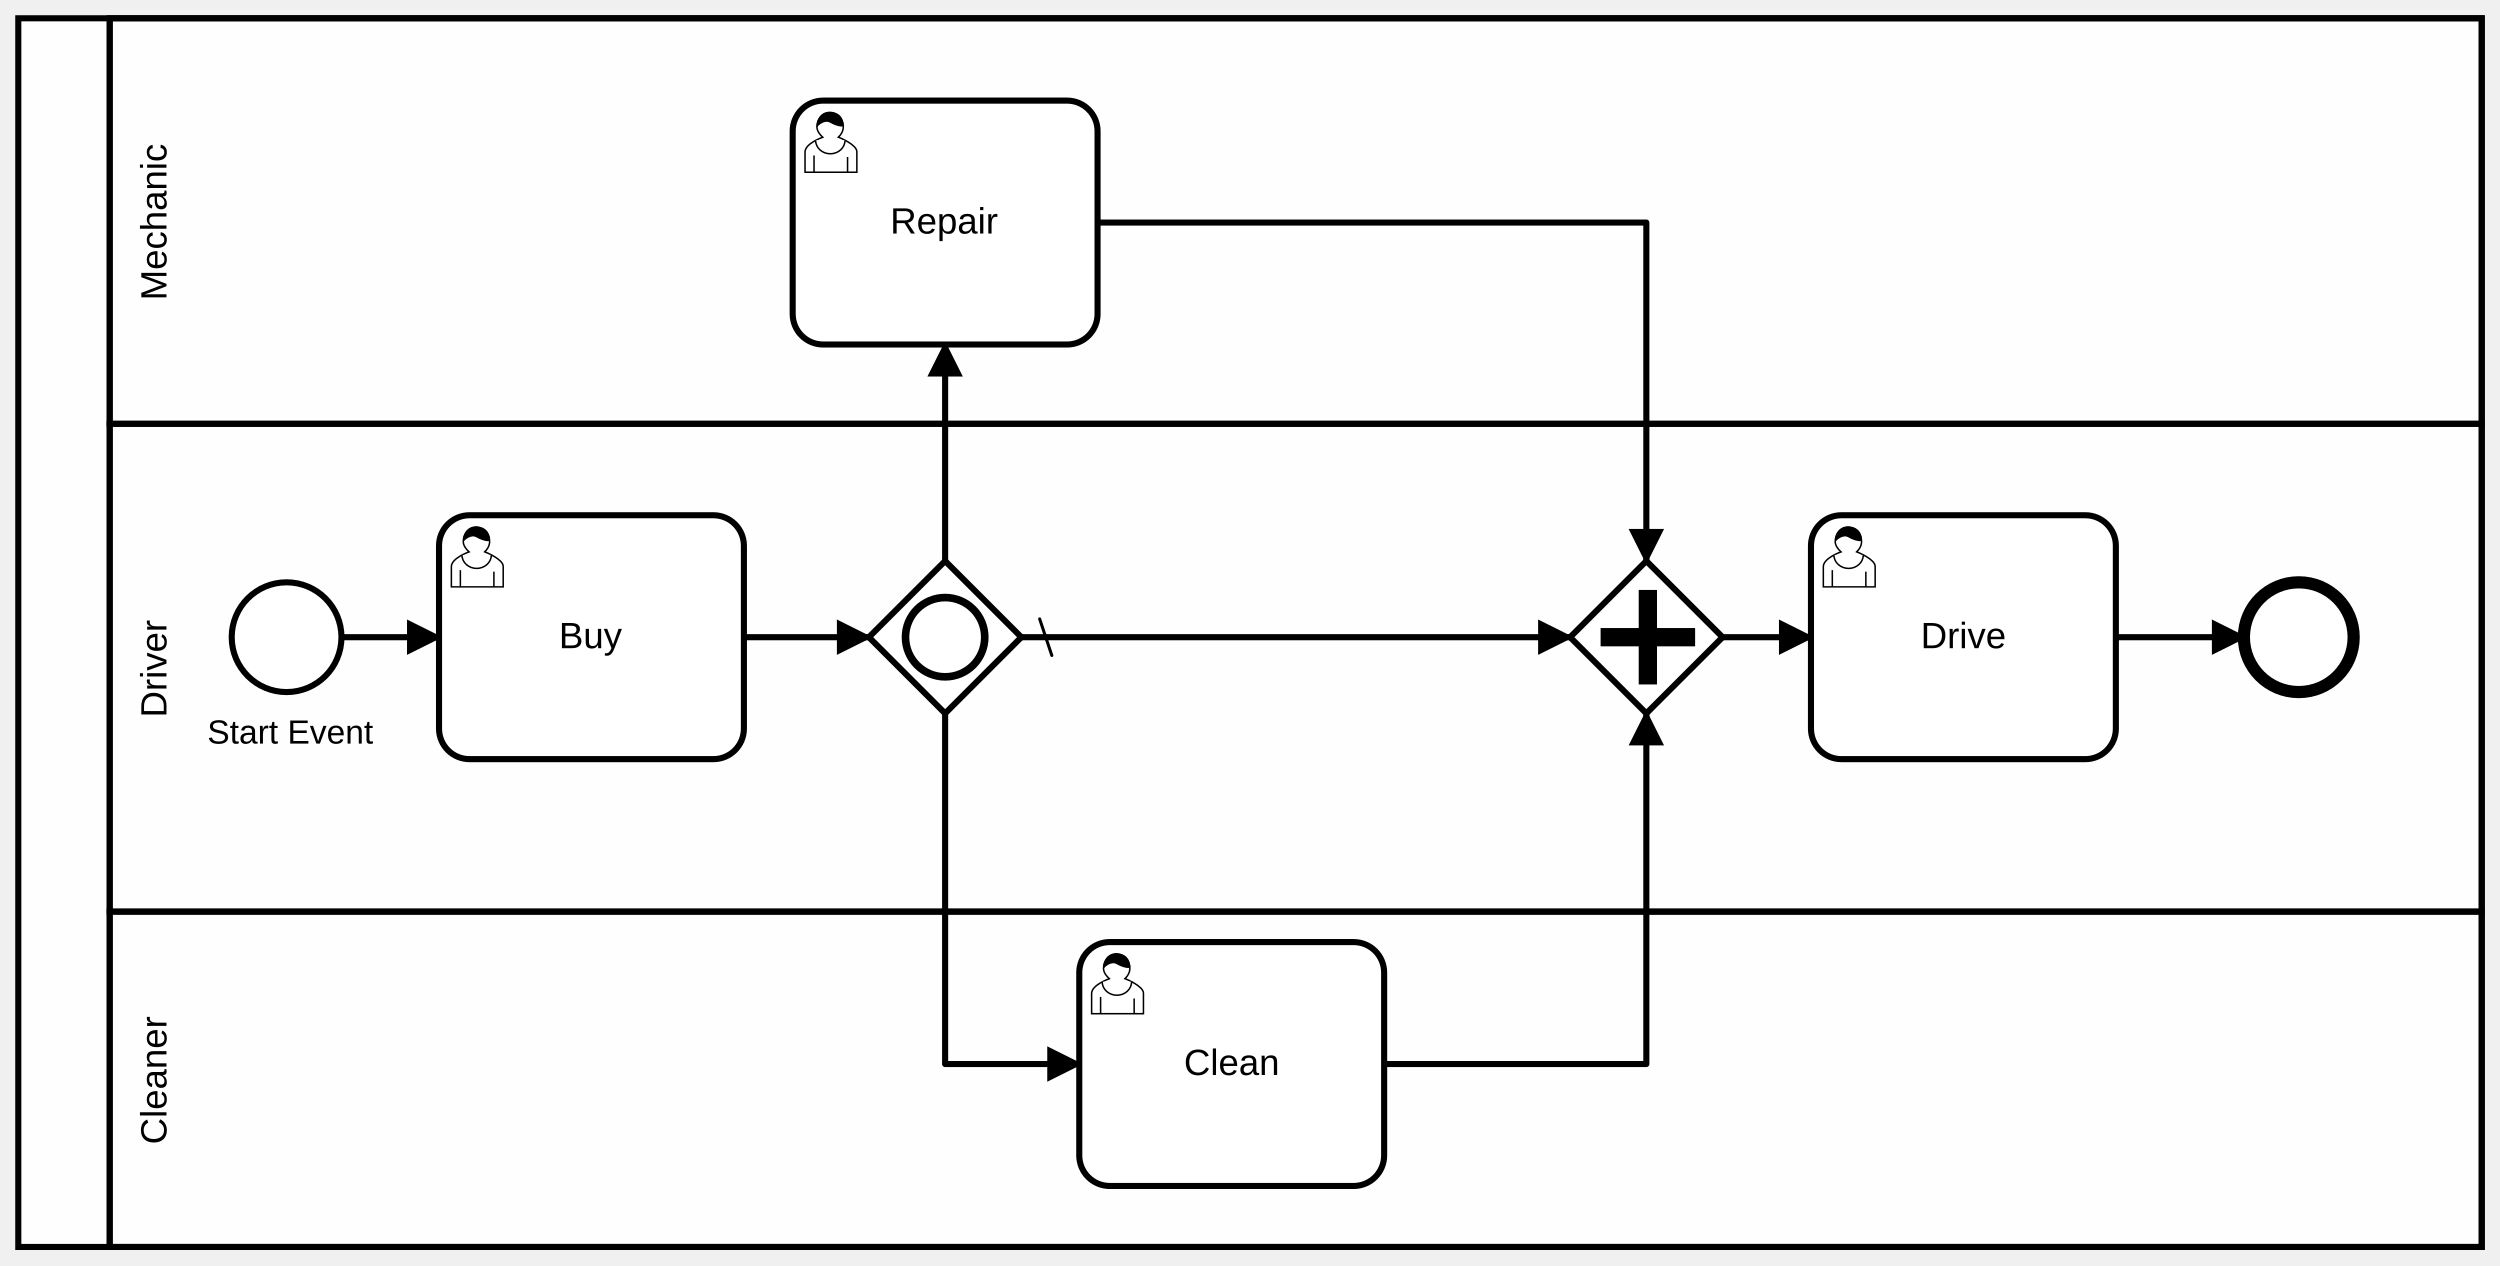
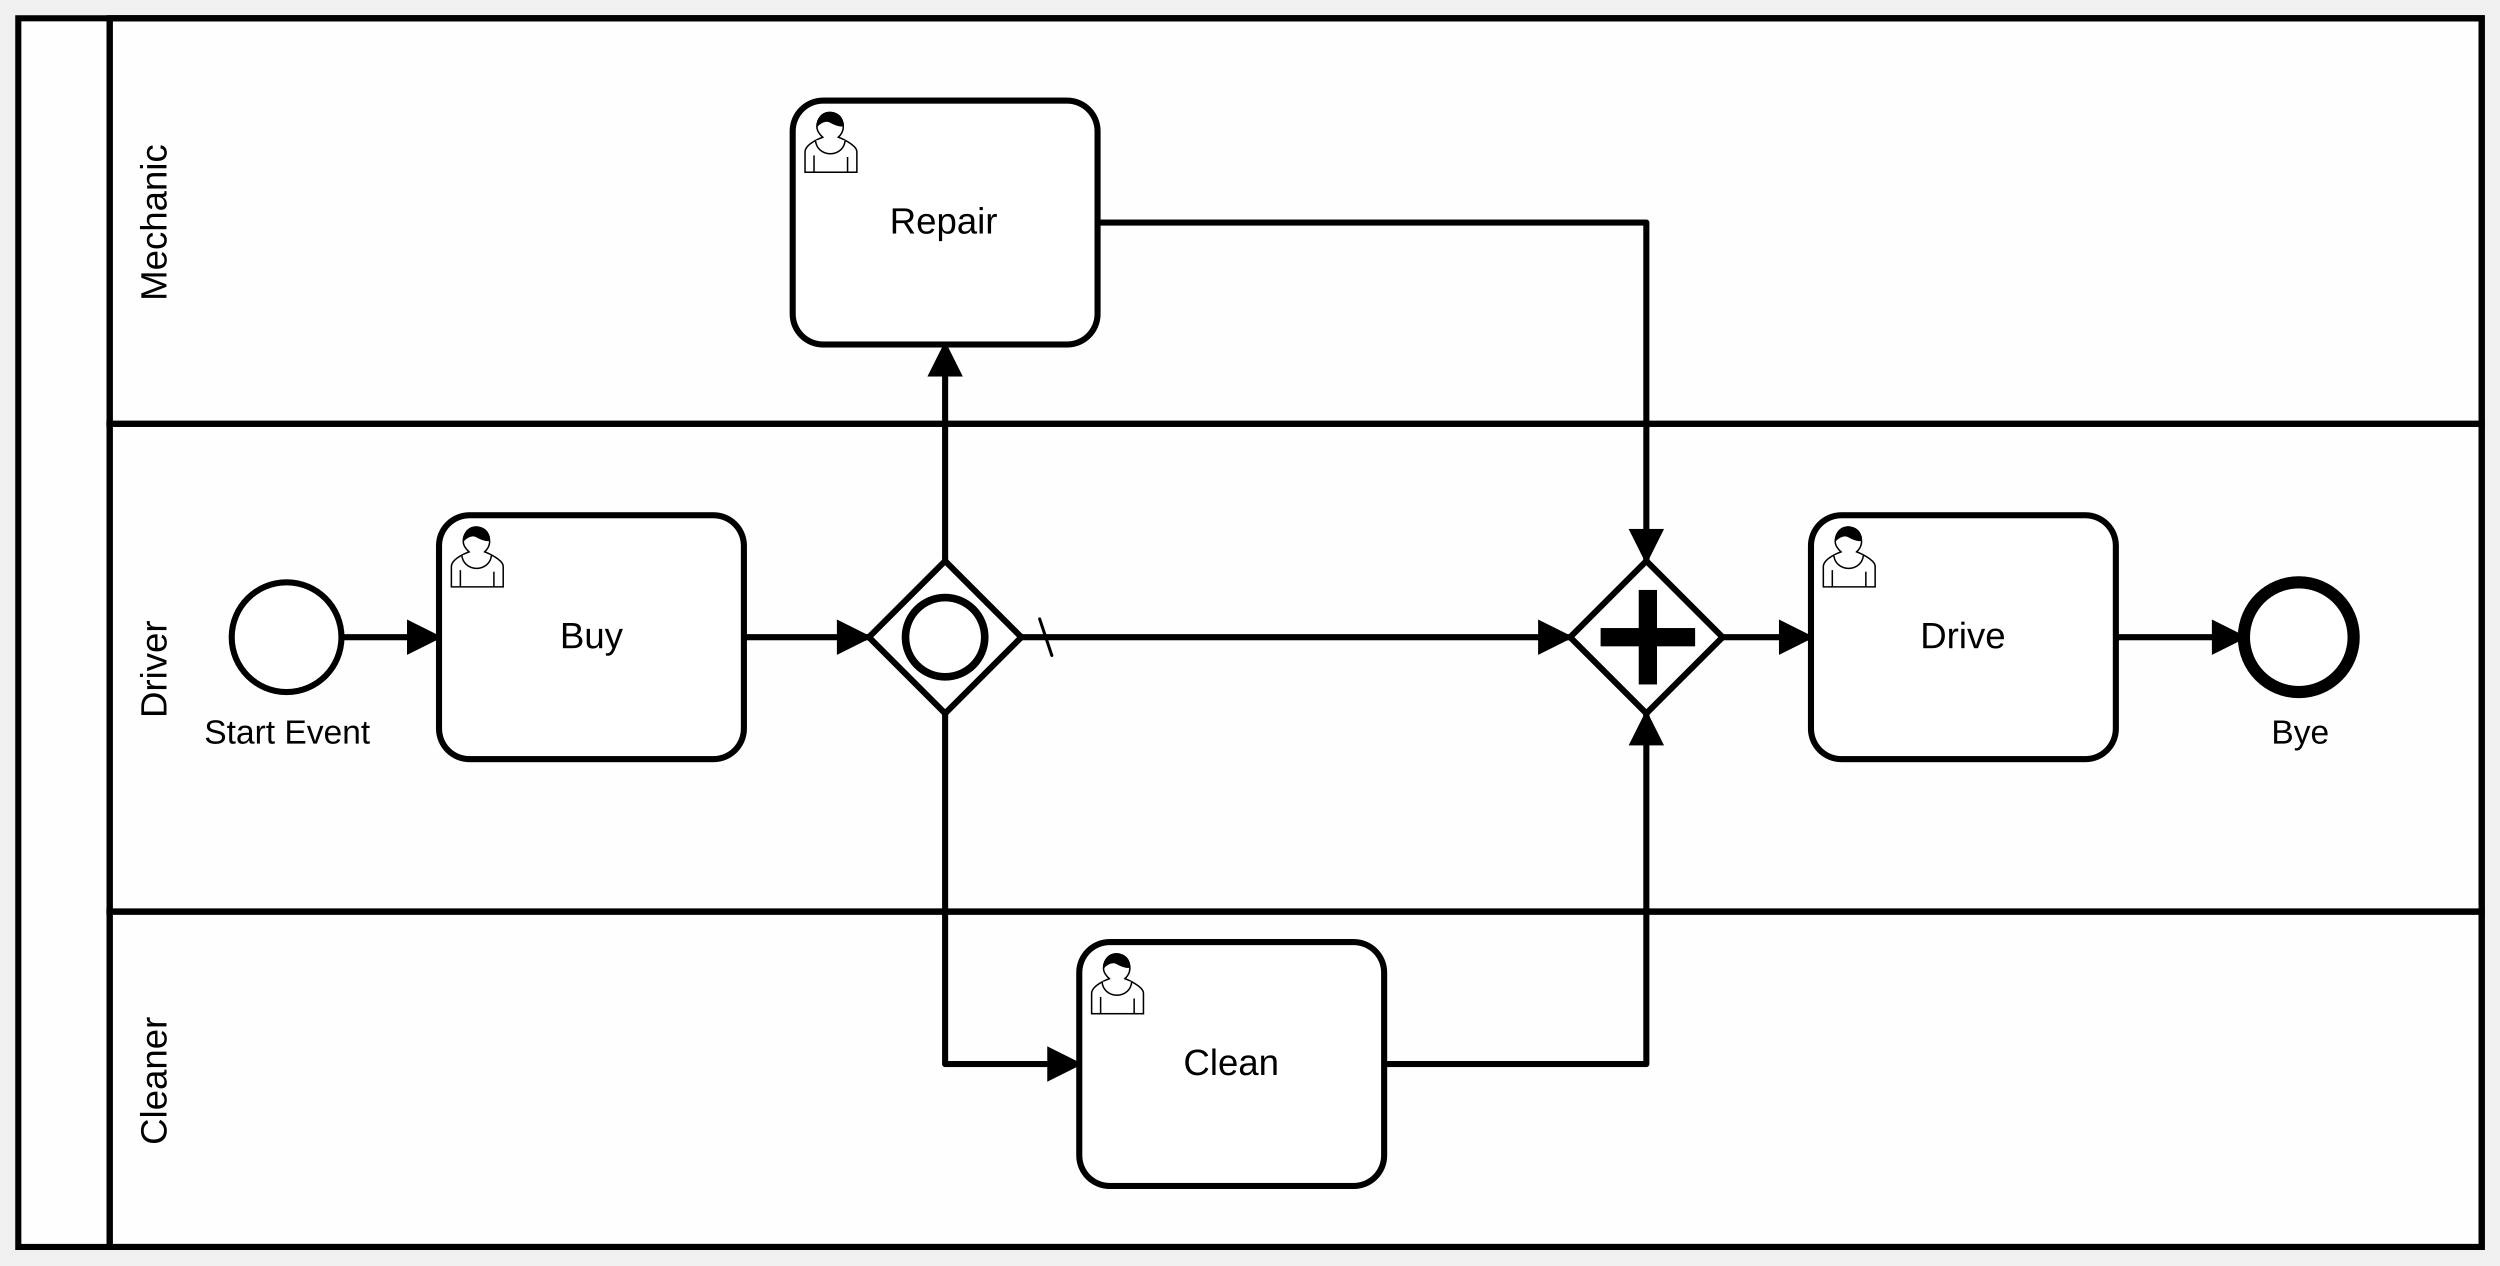
<svg xmlns="http://www.w3.org/2000/svg" width="820" height="415" viewBox="146 47 820 415" version="1.1">
  <defs>
-     <marker id="sequenceflow-end-white-black-6698bh5xw9w4srbrswdiz0wtk" viewBox="0 0 20 20" refX="11" refY="10" markerWidth="10" markerHeight="10" orient="auto">
+     <marker id="sequenceflow-end-white-black-87ojhg1niawoghbqogop88e08" viewBox="0 0 20 20" refX="11" refY="10" markerWidth="10" markerHeight="10" orient="auto">
      <path d="M 1 5 L 11 10 L 1 15 Z" style="fill: black; stroke-width: 1px; stroke-linecap: round; stroke-dasharray: 10000, 1; stroke: black;" />
    </marker>
-     <marker id="conditional-default-flow-marker-white-black-6698bh5xw9w4srbrswdiz0wtk" viewBox="0 0 20 20" refX="0" refY="10" markerWidth="10" markerHeight="10" orient="auto">
+     <marker id="conditional-default-flow-marker-white-black-87ojhg1niawoghbqogop88e08" viewBox="0 0 20 20" refX="0" refY="10" markerWidth="10" markerHeight="10" orient="auto">
      <path d="M 6 4 L 10 16" style="fill: black; stroke-width: 1px; stroke-linecap: round; stroke-dasharray: 10000, 1; stroke: black;" />
    </marker>
  </defs>
  <g class="djs-group">
    <g class="djs-element djs-shape" data-element-id="Participant_1c0lpx5" style="display: block;" transform="matrix(1 0 0 1 152 53)">
      <g class="djs-visual">
        <rect x="0" y="0" width="808" height="403" rx="0" ry="0" style="stroke: black; stroke-width: 2px; fill: white; fill-opacity: 0.95;" />
        <polyline points="30,0 30,403 " style="fill: none; stroke: black; stroke-width: 2px;" />
        <text lineHeight="1.2" class="djs-label" style="font-family: Arial, sans-serif; font-size: 12px; font-weight: normal; fill: black;" transform="matrix(-1.83697e-16 -1 1 -1.83697e-16 0 403)">
          <tspan x="201.5" y="18.6" />
        </text>
      </g>
      <rect class="djs-hit djs-hit-click-stroke" x="0" y="0" width="808" height="403" style="fill: none; stroke-opacity: 0; stroke: white; stroke-width: 15px;" />
      <rect class="djs-hit djs-hit-all" x="0" y="0" width="30" height="403" style="fill: none; stroke-opacity: 0; stroke: white; stroke-width: 15px;" />
      <rect x="-6" y="-6" width="820" height="415" class="djs-outline" style="fill: none;" />
    </g>
    <g class="djs-children">
      <g class="djs-group">
        <g class="djs-element djs-shape" data-element-id="Lane_1eq1can" style="display: block;" transform="matrix(1 0 0 1 182 346)">
          <g class="djs-visual">
            <rect x="0" y="0" width="778" height="110" rx="0" ry="0" style="stroke: black; stroke-width: 2px; fill: white; fill-opacity: 0.35;" />
            <text lineHeight="1.2" class="djs-label" style="font-family: Arial, sans-serif; font-size: 12px; font-weight: normal; fill: black;" transform="matrix(-1.83697e-16 -1 1 -1.83697e-16 0 110)">
-               <tspan x="33.653" y="18.6">Cleaner</tspan>
+               <tspan x="33.486" y="18.6">Cleaner</tspan>
            </text>
          </g>
          <rect class="djs-hit djs-hit-click-stroke" x="0" y="0" width="778" height="110" style="fill: none; stroke-opacity: 0; stroke: white; stroke-width: 15px;" />
          <rect class="djs-hit djs-hit-all" x="0" y="0" width="30" height="110" style="fill: none; stroke-opacity: 0; stroke: white; stroke-width: 15px;" />
          <rect x="-6" y="-6" width="790" height="122" class="djs-outline" style="fill: none;" />
        </g>
      </g>
      <g class="djs-group">
        <g class="djs-element djs-shape" data-element-id="Lane_0k86xca" style="display: block;" transform="matrix(1 0 0 1 182 186)">
          <g class="djs-visual">
            <rect x="0" y="0" width="778" height="160" rx="0" ry="0" style="stroke: black; stroke-width: 2px; fill: white; fill-opacity: 0.35;" />
            <text lineHeight="1.2" class="djs-label" style="font-family: Arial, sans-serif; font-size: 12px; font-weight: normal; fill: black;" transform="matrix(-1.83697e-16 -1 1 -1.83697e-16 0 160)">
-               <tspan x="63.666" y="18.6">Driver</tspan>
+               <tspan x="63.499" y="18.6">Driver</tspan>
            </text>
          </g>
          <rect class="djs-hit djs-hit-click-stroke" x="0" y="0" width="778" height="160" style="fill: none; stroke-opacity: 0; stroke: white; stroke-width: 15px;" />
          <rect class="djs-hit djs-hit-all" x="0" y="0" width="30" height="160" style="fill: none; stroke-opacity: 0; stroke: white; stroke-width: 15px;" />
          <rect x="-6" y="-6" width="790" height="172" class="djs-outline" style="fill: none;" />
        </g>
      </g>
      <g class="djs-group">
        <g class="djs-element djs-shape" data-element-id="Lane_0ehtkwq" style="display: block;" transform="matrix(1 0 0 1 182 53)">
          <g class="djs-visual">
            <rect x="0" y="0" width="778" height="133" rx="0" ry="0" style="stroke: black; stroke-width: 2px; fill: white; fill-opacity: 0.35;" />
            <text lineHeight="1.2" class="djs-label" style="font-family: Arial, sans-serif; font-size: 12px; font-weight: normal; fill: black;" transform="matrix(-1.83697e-16 -1 1 -1.83697e-16 0 133)">
-               <tspan x="40.488" y="18.6">Mechanic</tspan>
+               <tspan x="40.321" y="18.6">Mechanic</tspan>
            </text>
          </g>
          <rect class="djs-hit djs-hit-click-stroke" x="0" y="0" width="778" height="133" style="fill: none; stroke-opacity: 0; stroke: white; stroke-width: 15px;" />
          <rect class="djs-hit djs-hit-all" x="0" y="0" width="30" height="133" style="fill: none; stroke-opacity: 0; stroke: white; stroke-width: 15px;" />
          <rect x="-6" y="-6" width="790" height="145" class="djs-outline" style="fill: none;" />
        </g>
      </g>
      <g class="djs-group">
        <g class="djs-element djs-connection" data-element-id="flow_buy_gw" style="display: block;">
          <g class="djs-visual">
-             <path d="m  390,256L431,256 " style="fill: none; stroke-width: 2px; stroke: black; stroke-linejoin: round; marker-end: url('#sequenceflow-end-white-black-6698bh5xw9w4srbrswdiz0wtk');" />
+             <path d="m  390,256L431,256 " style="fill: none; stroke-width: 2px; stroke: black; stroke-linejoin: round; marker-end: url('#sequenceflow-end-white-black-87ojhg1niawoghbqogop88e08');" />
          </g>
          <polyline points="390,256 431,256 " class="djs-hit djs-hit-stroke" style="fill: none; stroke-opacity: 0; stroke: white; stroke-width: 15px;" />
          <rect x="384" y="250" width="53" height="12" class="djs-outline" style="fill: none;" />
        </g>
      </g>
      <g class="djs-group">
        <g class="djs-element djs-connection" data-element-id="flow_drive_end" style="display: block;">
          <g class="djs-visual">
-             <path d="m  840,256L882,256 " style="fill: none; stroke-width: 2px; stroke: black; stroke-linejoin: round; marker-end: url('#sequenceflow-end-white-black-6698bh5xw9w4srbrswdiz0wtk');" />
+             <path d="m  840,256L882,256 " style="fill: none; stroke-width: 2px; stroke: black; stroke-linejoin: round; marker-end: url('#sequenceflow-end-white-black-87ojhg1niawoghbqogop88e08');" />
          </g>
          <polyline points="840,256 882,256 " class="djs-hit djs-hit-stroke" style="fill: none; stroke-opacity: 0; stroke: white; stroke-width: 15px;" />
          <rect x="834" y="250" width="54" height="12" class="djs-outline" style="fill: none;" />
        </g>
      </g>
      <g class="djs-group">
        <g class="djs-element djs-connection" data-element-id="flow_gw2_drive" style="display: block;">
          <g class="djs-visual">
-             <path d="m  711,256L740,256 " style="fill: none; stroke-width: 2px; stroke: black; stroke-linejoin: round; marker-end: url('#sequenceflow-end-white-black-6698bh5xw9w4srbrswdiz0wtk');" />
+             <path d="m  711,256L740,256 " style="fill: none; stroke-width: 2px; stroke: black; stroke-linejoin: round; marker-end: url('#sequenceflow-end-white-black-87ojhg1niawoghbqogop88e08');" />
          </g>
          <polyline points="711,256 740,256 " class="djs-hit djs-hit-stroke" style="fill: none; stroke-opacity: 0; stroke: white; stroke-width: 15px;" />
          <rect x="705" y="250" width="41" height="12" class="djs-outline" style="fill: none;" />
        </g>
      </g>
      <g class="djs-group">
        <g class="djs-element djs-connection" data-element-id="flow_gw1_gw2" style="display: block;">
          <g class="djs-visual">
-             <path d="m  481,256L661,256 " style="fill: none; stroke-width: 2px; stroke: black; stroke-linejoin: round; marker-end: url('#sequenceflow-end-white-black-6698bh5xw9w4srbrswdiz0wtk'); marker-start: url('#conditional-default-flow-marker-white-black-6698bh5xw9w4srbrswdiz0wtk');" />
+             <path d="m  481,256L661,256 " style="fill: none; stroke-width: 2px; stroke: black; stroke-linejoin: round; marker-end: url('#sequenceflow-end-white-black-87ojhg1niawoghbqogop88e08'); marker-start: url('#conditional-default-flow-marker-white-black-87ojhg1niawoghbqogop88e08');" />
          </g>
          <polyline points="481,256 661,256 " class="djs-hit djs-hit-stroke" style="fill: none; stroke-opacity: 0; stroke: white; stroke-width: 15px;" />
          <rect x="475" y="250" width="192" height="12" class="djs-outline" style="fill: none;" />
        </g>
      </g>
      <g class="djs-group">
        <g class="djs-element djs-connection" data-element-id="flow_clean_gw2" style="display: block;">
          <g class="djs-visual">
-             <path d="m  600,396L686,396 L686,281 " style="fill: none; stroke-width: 2px; stroke: black; stroke-linejoin: round; marker-end: url('#sequenceflow-end-white-black-6698bh5xw9w4srbrswdiz0wtk');" />
+             <path d="m  600,396L686,396 L686,281 " style="fill: none; stroke-width: 2px; stroke: black; stroke-linejoin: round; marker-end: url('#sequenceflow-end-white-black-87ojhg1niawoghbqogop88e08');" />
          </g>
          <polyline points="600,396 686,396 686,281 " class="djs-hit djs-hit-stroke" style="fill: none; stroke-opacity: 0; stroke: white; stroke-width: 15px;" />
          <rect x="594" y="275" width="98" height="127" class="djs-outline" style="fill: none;" />
        </g>
      </g>
      <g class="djs-group">
        <g class="djs-element djs-connection" data-element-id="flow_gw1_clean" style="display: block;">
          <g class="djs-visual">
-             <path d="m  456,281L456,396 L500,396 " style="fill: none; stroke-width: 2px; stroke: black; stroke-linejoin: round; marker-end: url('#sequenceflow-end-white-black-6698bh5xw9w4srbrswdiz0wtk');" />
+             <path d="m  456,281L456,396 L500,396 " style="fill: none; stroke-width: 2px; stroke: black; stroke-linejoin: round; marker-end: url('#sequenceflow-end-white-black-87ojhg1niawoghbqogop88e08');" />
          </g>
          <polyline points="456,281 456,396 500,396 " class="djs-hit djs-hit-stroke" style="fill: none; stroke-opacity: 0; stroke: white; stroke-width: 15px;" />
          <rect x="450" y="275" width="56" height="127" class="djs-outline" style="fill: none;" />
        </g>
      </g>
      <g class="djs-group">
        <g class="djs-element djs-connection" data-element-id="flow_gw1_repair" style="display: block;">
          <g class="djs-visual">
-             <path d="m  456,231L456,160 " style="fill: none; stroke-width: 2px; stroke: black; stroke-linejoin: round; marker-end: url('#sequenceflow-end-white-black-6698bh5xw9w4srbrswdiz0wtk');" />
+             <path d="m  456,231L456,160 " style="fill: none; stroke-width: 2px; stroke: black; stroke-linejoin: round; marker-end: url('#sequenceflow-end-white-black-87ojhg1niawoghbqogop88e08');" />
          </g>
          <polyline points="456,231 456,160 " class="djs-hit djs-hit-stroke" style="fill: none; stroke-opacity: 0; stroke: white; stroke-width: 15px;" />
          <rect x="450" y="154" width="12" height="83" class="djs-outline" style="fill: none;" />
        </g>
      </g>
      <g class="djs-group">
        <g class="djs-element djs-connection" data-element-id="flow_repair_gw2" style="display: block;">
          <g class="djs-visual">
-             <path d="m  506,120L686,120 L686,231 " style="fill: none; stroke-width: 2px; stroke: black; stroke-linejoin: round; marker-end: url('#sequenceflow-end-white-black-6698bh5xw9w4srbrswdiz0wtk');" />
+             <path d="m  506,120L686,120 L686,231 " style="fill: none; stroke-width: 2px; stroke: black; stroke-linejoin: round; marker-end: url('#sequenceflow-end-white-black-87ojhg1niawoghbqogop88e08');" />
          </g>
          <polyline points="506,120 686,120 686,231 " class="djs-hit djs-hit-stroke" style="fill: none; stroke-opacity: 0; stroke: white; stroke-width: 15px;" />
          <rect x="500" y="114" width="192" height="123" class="djs-outline" style="fill: none;" />
        </g>
      </g>
      <g class="djs-group">
        <g class="djs-element djs-connection" data-element-id="flow_start_buy" style="display: block;">
          <g class="djs-visual">
-             <path d="m  258,256L290,256 " style="fill: none; stroke-width: 2px; stroke: black; stroke-linejoin: round; marker-end: url('#sequenceflow-end-white-black-6698bh5xw9w4srbrswdiz0wtk');" />
+             <path d="m  258,256L290,256 " style="fill: none; stroke-width: 2px; stroke: black; stroke-linejoin: round; marker-end: url('#sequenceflow-end-white-black-87ojhg1niawoghbqogop88e08');" />
          </g>
          <polyline points="258,256 290,256 " class="djs-hit djs-hit-stroke" style="fill: none; stroke-opacity: 0; stroke: white; stroke-width: 15px;" />
          <rect x="252" y="250" width="44" height="12" class="djs-outline" style="fill: none;" />
        </g>
      </g>
      <g class="djs-group">
        <g class="djs-element djs-shape" data-element-id="task_clean" style="display: block;" transform="matrix(1 0 0 1 500 356)">
          <g class="djs-visual">
            <rect x="0" y="0" width="100" height="80" rx="10" ry="10" style="stroke: black; stroke-width: 2px; fill: white; fill-opacity: 0.95;" />
            <text lineHeight="1.2" class="djs-label" style="font-family: Arial, sans-serif; font-size: 12px; font-weight: normal; fill: black;">
-               <tspan x="34.323" y="43.6">Clean</tspan>
+               <tspan x="34.16" y="43.6">Clean</tspan>
            </text>
            <path d="m 15,12 c 0.909,-0.845 1.594,-2.049 1.594,-3.385 0,-2.554 -1.805,-4.622 -4.357,-4.622 -2.552,0 -4.288,2.068 -4.288,4.622 0,1.348 0.974,2.562 1.896,3.405 -0.529,0.187 -5.669,2.097 -5.794,4.756 v 6.718 h 17 v -6.718 c 0,-2.298 -5.528,-4.595 -6.051,-4.776 zm -8,6 l 0,5.5 m 11,0 l 0,-5" style="fill: white; stroke-width: 0.5px; stroke: black;" />
            <path d="m 15,12 m 2.162,1.009 c 0,2.447 -2.158,4.431 -4.821,4.431 -2.665,0 -4.822,-1.981 -4.822,-4.431 " style="fill: white; stroke-width: 0.5px; stroke: black;" />
            <path d="m 15,12 m -6.9,-3.80 c 0,0 2.251,-2.358 4.274,-1.177 2.024,1.181 4.221,1.537 4.124,0.965 -0.098,-0.57 -0.117,-3.791 -4.191,-4.136 -3.575,0.001 -4.208,3.367 -4.207,4.348 z" style="fill: black; stroke-width: 0.5px; stroke: black;" />
          </g>
          <rect class="djs-hit djs-hit-all" x="0" y="0" width="100" height="80" style="fill: none; stroke-opacity: 0; stroke: white; stroke-width: 15px;" />
          <rect x="-6" y="-6" width="112" height="92" class="djs-outline" style="fill: none;" />
        </g>
      </g>
      <g class="djs-group">
        <g class="djs-element djs-shape" data-element-id="gateway_2" style="display: block;" transform="matrix(1 0 0 1 661 231)">
          <g class="djs-visual">
            <polygon points="25,0 50,25 25,50 0,25" style="stroke: black; stroke-width: 2px; fill: white; fill-opacity: 0.95;" />
            <path d="m 23,10 0,12.5 -12.5,0 0,5 12.5,0 0,12.5 5,0 0,-12.5 12.5,0 0,-5 -12.5,0 0,-12.5 -5,0 z" style="fill: black; stroke-width: 1px; stroke: black;" />
          </g>
          <rect class="djs-hit djs-hit-all" x="0" y="0" width="50" height="50" style="fill: none; stroke-opacity: 0; stroke: white; stroke-width: 15px;" />
          <rect x="-6" y="-6" width="62" height="62" class="djs-outline" style="fill: none;" />
        </g>
      </g>
      <g class="djs-group">
        <g class="djs-element djs-shape" data-element-id="gateway_1" style="display: block;" transform="matrix(1 0 0 1 431 231)">
          <g class="djs-visual">
            <polygon points="25,0 50,25 25,50 0,25" style="stroke: black; stroke-width: 2px; fill: white; fill-opacity: 0.95;" />
            <circle cx="25" cy="25" r="13" style="stroke: black; stroke-width: 2.5px; fill: white;" />
          </g>
          <rect class="djs-hit djs-hit-all" x="0" y="0" width="50" height="50" style="fill: none; stroke-opacity: 0; stroke: white; stroke-width: 15px;" />
          <rect x="-6" y="-6" width="62" height="62" class="djs-outline" style="fill: none;" />
        </g>
      </g>
      <g class="djs-group">
-         <g class="djs-element djs-shape" data-element-id="Event_19ebav7" style="display: block;" transform="matrix(1 0 0 1 882 238)">
+         <g class="djs-element djs-shape selected" data-element-id="Event_19ebav7" style="display: block;" transform="matrix(1 0 0 1 882 238)">
          <g class="djs-visual">
            <circle cx="18" cy="18" r="18" style="stroke: black; stroke-width: 4px; fill: white; fill-opacity: 0.95;" />
          </g>
          <rect class="djs-hit djs-hit-all" x="0" y="0" width="36" height="36" style="fill: none; stroke-opacity: 0; stroke: white; stroke-width: 15px;" />
          <rect x="-6" y="-6" width="48" height="48" class="djs-outline" style="fill: none;" />
        </g>
      </g>
      <g class="djs-group">
        <g class="djs-element djs-shape" data-element-id="StartEvent_158yep3" style="display: block;" transform="matrix(1 0 0 1 222 238)">
          <g class="djs-visual">
            <circle cx="18" cy="18" r="18" style="stroke: black; stroke-width: 2px; fill: white; fill-opacity: 0.95;" />
          </g>
          <rect class="djs-hit djs-hit-all" x="0" y="0" width="36" height="36" style="fill: none; stroke-opacity: 0; stroke: white; stroke-width: 15px;" />
          <rect x="-6" y="-6" width="48" height="48" class="djs-outline" style="fill: none;" />
        </g>
      </g>
      <g class="djs-group">
-         <g class="djs-element djs-shape" data-element-id="StartEvent_158yep3_label" style="display: block;" transform="matrix(1 0 0 1 214 281)">
+         <g class="djs-element djs-shape" data-element-id="StartEvent_158yep3_label" style="display: block;" transform="matrix(1 0 0 1 213 281)">
          <g class="djs-visual">
            <text lineHeight="1.2" class="djs-label" style="font-family: Arial, sans-serif; font-size: 11px; font-weight: normal; fill: black;">
              <tspan x="0" y="9.9">Start Event</tspan>
            </text>
          </g>
-           <rect class="djs-hit djs-hit-all" x="0" y="0" width="55" height="14" style="fill: none; stroke-opacity: 0; stroke: white; stroke-width: 15px;" />
-           <rect x="-6" y="-6" width="67" height="26" class="djs-outline" style="fill: none;" />
+           <rect class="djs-hit djs-hit-all" x="0" y="0" width="56" height="14" style="fill: none; stroke-opacity: 0; stroke: white; stroke-width: 15px;" />
+           <rect x="-6" y="-6" width="68" height="26" class="djs-outline" style="fill: none;" />
        </g>
      </g>
      <g class="djs-group">
        <g class="djs-element djs-shape" data-element-id="task_Buy" style="display: block;" transform="matrix(1 0 0 1 290 216)">
          <g class="djs-visual">
            <rect x="0" y="0" width="100" height="80" rx="10" ry="10" style="stroke: black; stroke-width: 2px; fill: white; fill-opacity: 0.95;" />
            <text lineHeight="1.2" class="djs-label" style="font-family: Arial, sans-serif; font-size: 12px; font-weight: normal; fill: black;">
-               <tspan x="39.328" y="43.6">Buy</tspan>
+               <tspan x="39.656" y="43.6">Buy</tspan>
            </text>
            <path d="m 15,12 c 0.909,-0.845 1.594,-2.049 1.594,-3.385 0,-2.554 -1.805,-4.622 -4.357,-4.622 -2.552,0 -4.288,2.068 -4.288,4.622 0,1.348 0.974,2.562 1.896,3.405 -0.529,0.187 -5.669,2.097 -5.794,4.756 v 6.718 h 17 v -6.718 c 0,-2.298 -5.528,-4.595 -6.051,-4.776 zm -8,6 l 0,5.5 m 11,0 l 0,-5" style="fill: white; stroke-width: 0.5px; stroke: black;" />
            <path d="m 15,12 m 2.162,1.009 c 0,2.447 -2.158,4.431 -4.821,4.431 -2.665,0 -4.822,-1.981 -4.822,-4.431 " style="fill: white; stroke-width: 0.5px; stroke: black;" />
            <path d="m 15,12 m -6.9,-3.80 c 0,0 2.251,-2.358 4.274,-1.177 2.024,1.181 4.221,1.537 4.124,0.965 -0.098,-0.57 -0.117,-3.791 -4.191,-4.136 -3.575,0.001 -4.208,3.367 -4.207,4.348 z" style="fill: black; stroke-width: 0.5px; stroke: black;" />
          </g>
          <rect class="djs-hit djs-hit-all" x="0" y="0" width="100" height="80" style="fill: none; stroke-opacity: 0; stroke: white; stroke-width: 15px;" />
          <rect x="-6" y="-6" width="112" height="92" class="djs-outline" style="fill: none;" />
        </g>
      </g>
      <g class="djs-group">
        <g class="djs-element djs-shape" data-element-id="task_repair" style="display: block;" transform="matrix(1 0 0 1 406 80)">
          <g class="djs-visual">
            <rect x="0" y="0" width="100" height="80" rx="10" ry="10" style="stroke: black; stroke-width: 2px; fill: white; fill-opacity: 0.95;" />
            <text lineHeight="1.2" class="djs-label" style="font-family: Arial, sans-serif; font-size: 12px; font-weight: normal; fill: black;">
-               <tspan x="31.99" y="43.6">Repair</tspan>
-             </text>
-             <path d="m 15,12 c 0.909,-0.845 1.594,-2.049 1.594,-3.385 0,-2.554 -1.805,-4.622 -4.357,-4.622 -2.552,0 -4.288,2.068 -4.288,4.622 0,1.348 0.974,2.562 1.896,3.405 -0.529,0.187 -5.669,2.097 -5.794,4.756 v 6.718 h 17 v -6.718 c 0,-2.298 -5.528,-4.595 -6.051,-4.776 zm -8,6 l 0,5.5 m 11,0 l 0,-5" style="fill: white; stroke-width: 0.5px; stroke: black;" />
-             <path d="m 15,12 m 2.162,1.009 c 0,2.447 -2.158,4.431 -4.821,4.431 -2.665,0 -4.822,-1.981 -4.822,-4.431 " style="fill: white; stroke-width: 0.5px; stroke: black;" />
-             <path d="m 15,12 m -6.9,-3.80 c 0,0 2.251,-2.358 4.274,-1.177 2.024,1.181 4.221,1.537 4.124,0.965 -0.098,-0.57 -0.117,-3.791 -4.191,-4.136 -3.575,0.001 -4.208,3.367 -4.207,4.348 z" style="fill: black; stroke-width: 0.5px; stroke: black;" />
-           </g>
-           <rect class="djs-hit djs-hit-all" x="0" y="0" width="100" height="80" style="fill: none; stroke-opacity: 0; stroke: white; stroke-width: 15px;" />
-           <rect x="-6" y="-6" width="112" height="92" class="djs-outline" style="fill: none;" />
-         </g>
-       </g>
-       <g class="djs-group">
-         <g class="djs-element djs-shape selected" data-element-id="task_Drive" style="display: block;" transform="matrix(1 0 0 1 740 216)">
-           <g class="djs-visual">
-             <rect x="0" y="0" width="100" height="80" rx="10" ry="10" style="stroke: black; stroke-width: 2px; fill: white; fill-opacity: 0.95;" />
-             <text lineHeight="1.2" class="djs-label" style="font-family: Arial, sans-serif; font-size: 12px; font-weight: normal; fill: black;">
-               <tspan x="35.995" y="43.6">Drive</tspan>
-             </text>
-             <path d="m 15,12 c 0.909,-0.845 1.594,-2.049 1.594,-3.385 0,-2.554 -1.805,-4.622 -4.357,-4.622 -2.552,0 -4.288,2.068 -4.288,4.622 0,1.348 0.974,2.562 1.896,3.405 -0.529,0.187 -5.669,2.097 -5.794,4.756 v 6.718 h 17 v -6.718 c 0,-2.298 -5.528,-4.595 -6.051,-4.776 zm -8,6 l 0,5.5 m 11,0 l 0,-5" style="fill: white; stroke-width: 0.5px; stroke: black;" />
-             <path d="m 15,12 m 2.162,1.009 c 0,2.447 -2.158,4.431 -4.821,4.431 -2.665,0 -4.822,-1.981 -4.822,-4.431 " style="fill: white; stroke-width: 0.5px; stroke: black;" />
-             <path d="m 15,12 m -6.9,-3.80 c 0,0 2.251,-2.358 4.274,-1.177 2.024,1.181 4.221,1.537 4.124,0.965 -0.098,-0.57 -0.117,-3.791 -4.191,-4.136 -3.575,0.001 -4.208,3.367 -4.207,4.348 z" style="fill: black; stroke-width: 0.5px; stroke: black;" />
-           </g>
-           <rect class="djs-hit djs-hit-all" x="0" y="0" width="100" height="80" style="fill: none; stroke-opacity: 0; stroke: white; stroke-width: 15px;" />
-           <rect x="-6" y="-6" width="112" height="92" class="djs-outline" style="fill: none;" />
+               <tspan x="31.823" y="43.6">Repair</tspan>
+             </text>
+             <path d="m 15,12 c 0.909,-0.845 1.594,-2.049 1.594,-3.385 0,-2.554 -1.805,-4.622 -4.357,-4.622 -2.552,0 -4.288,2.068 -4.288,4.622 0,1.348 0.974,2.562 1.896,3.405 -0.529,0.187 -5.669,2.097 -5.794,4.756 v 6.718 h 17 v -6.718 c 0,-2.298 -5.528,-4.595 -6.051,-4.776 zm -8,6 l 0,5.5 m 11,0 l 0,-5" style="fill: white; stroke-width: 0.5px; stroke: black;" />
+             <path d="m 15,12 m 2.162,1.009 c 0,2.447 -2.158,4.431 -4.821,4.431 -2.665,0 -4.822,-1.981 -4.822,-4.431 " style="fill: white; stroke-width: 0.5px; stroke: black;" />
+             <path d="m 15,12 m -6.9,-3.80 c 0,0 2.251,-2.358 4.274,-1.177 2.024,1.181 4.221,1.537 4.124,0.965 -0.098,-0.57 -0.117,-3.791 -4.191,-4.136 -3.575,0.001 -4.208,3.367 -4.207,4.348 z" style="fill: black; stroke-width: 0.5px; stroke: black;" />
+           </g>
+           <rect class="djs-hit djs-hit-all" x="0" y="0" width="100" height="80" style="fill: none; stroke-opacity: 0; stroke: white; stroke-width: 15px;" />
+           <rect x="-6" y="-6" width="112" height="92" class="djs-outline" style="fill: none;" />
+         </g>
+       </g>
+       <g class="djs-group">
+         <g class="djs-element djs-shape" data-element-id="task_Drive" style="display: block;" transform="matrix(1 0 0 1 740 216)">
+           <g class="djs-visual">
+             <rect x="0" y="0" width="100" height="80" rx="10" ry="10" style="stroke: black; stroke-width: 2px; fill: white; fill-opacity: 0.95;" />
+             <text lineHeight="1.2" class="djs-label" style="font-family: Arial, sans-serif; font-size: 12px; font-weight: normal; fill: black;">
+               <tspan x="35.836" y="43.6">Drive</tspan>
+             </text>
+             <path d="m 15,12 c 0.909,-0.845 1.594,-2.049 1.594,-3.385 0,-2.554 -1.805,-4.622 -4.357,-4.622 -2.552,0 -4.288,2.068 -4.288,4.622 0,1.348 0.974,2.562 1.896,3.405 -0.529,0.187 -5.669,2.097 -5.794,4.756 v 6.718 h 17 v -6.718 c 0,-2.298 -5.528,-4.595 -6.051,-4.776 zm -8,6 l 0,5.5 m 11,0 l 0,-5" style="fill: white; stroke-width: 0.5px; stroke: black;" />
+             <path d="m 15,12 m 2.162,1.009 c 0,2.447 -2.158,4.431 -4.821,4.431 -2.665,0 -4.822,-1.981 -4.822,-4.431 " style="fill: white; stroke-width: 0.5px; stroke: black;" />
+             <path d="m 15,12 m -6.9,-3.80 c 0,0 2.251,-2.358 4.274,-1.177 2.024,1.181 4.221,1.537 4.124,0.965 -0.098,-0.57 -0.117,-3.791 -4.191,-4.136 -3.575,0.001 -4.208,3.367 -4.207,4.348 z" style="fill: black; stroke-width: 0.5px; stroke: black;" />
+           </g>
+           <rect class="djs-hit djs-hit-all" x="0" y="0" width="100" height="80" style="fill: none; stroke-opacity: 0; stroke: white; stroke-width: 15px;" />
+           <rect x="-6" y="-6" width="112" height="92" class="djs-outline" style="fill: none;" />
+         </g>
+       </g>
+       <g class="djs-group">
+         <g class="djs-element djs-shape" data-element-id="Event_19ebav7_label" style="display: block;" transform="matrix(1 0 0 1 891 281)">
+           <g class="djs-visual">
+             <text lineHeight="1.2" class="djs-label" style="font-family: Arial, sans-serif; font-size: 11px; font-weight: normal; fill: black;">
+               <tspan x="0" y="9.9">Bye</tspan>
+             </text>
+           </g>
+           <rect class="djs-hit djs-hit-all" x="0" y="0" width="19" height="14" style="fill: none; stroke-opacity: 0; stroke: white; stroke-width: 15px;" />
+           <rect x="-6" y="-6" width="31" height="26" class="djs-outline" style="fill: none;" />
        </g>
      </g>
    </g>
  </g>
</svg>
